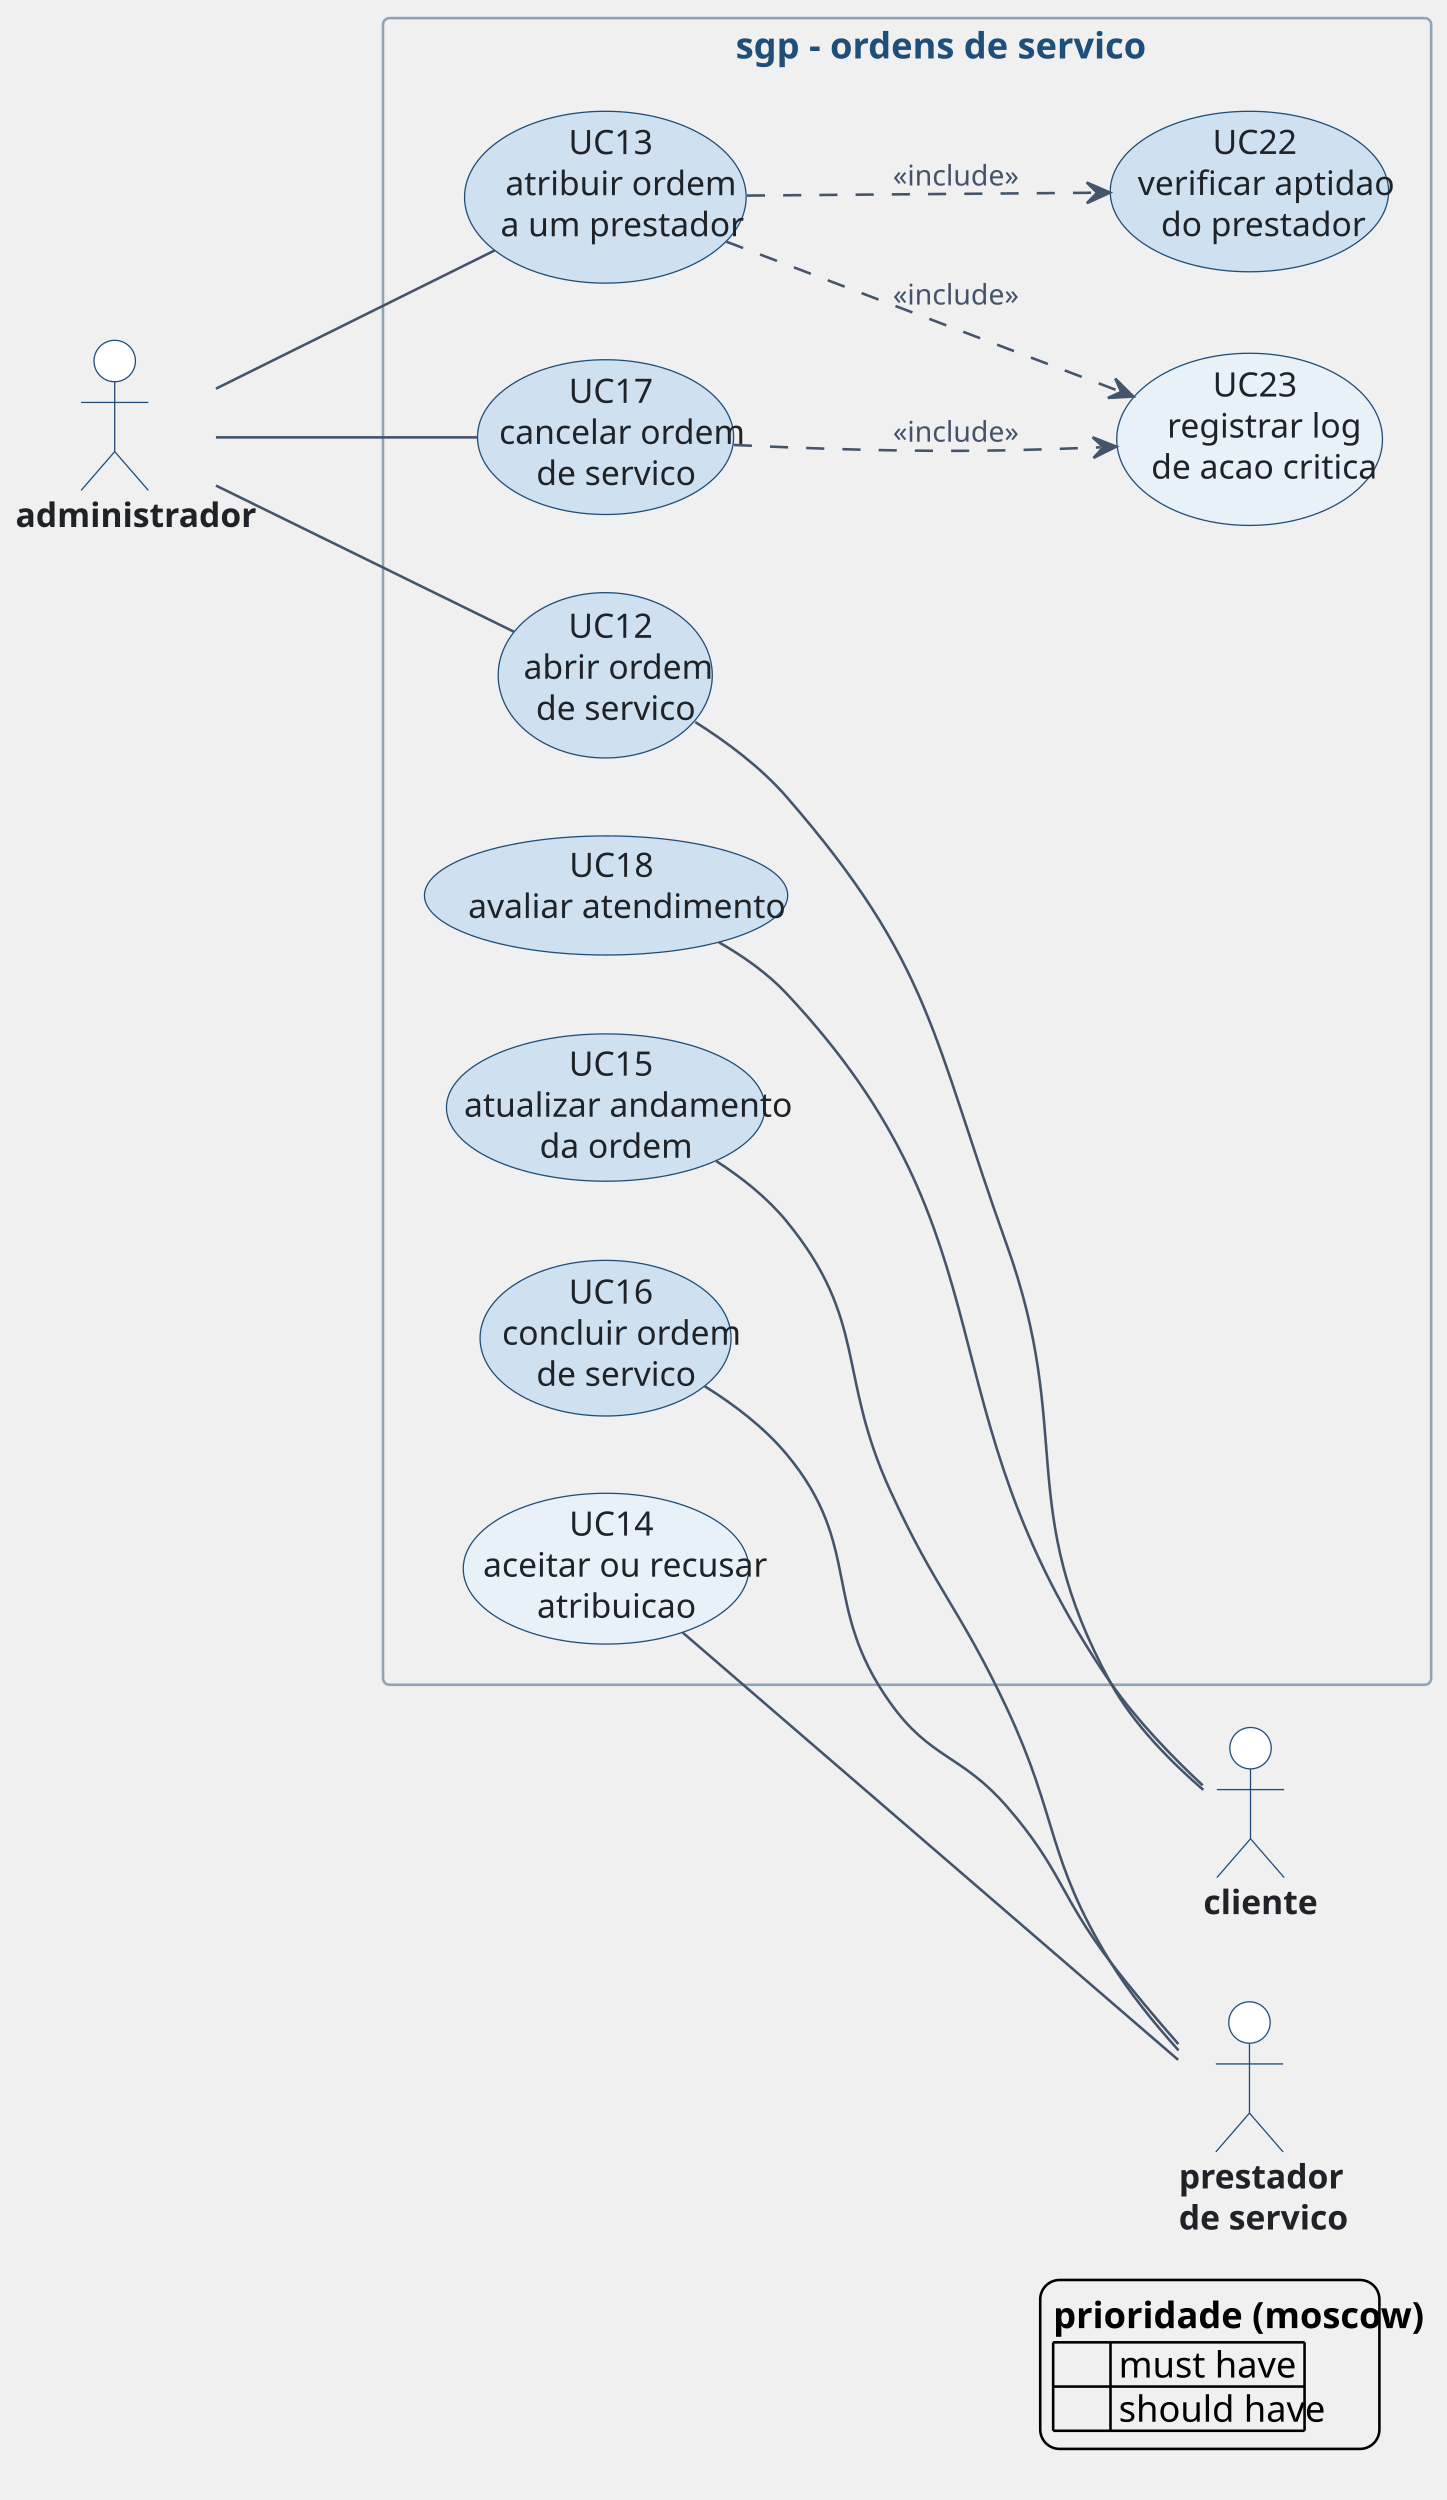
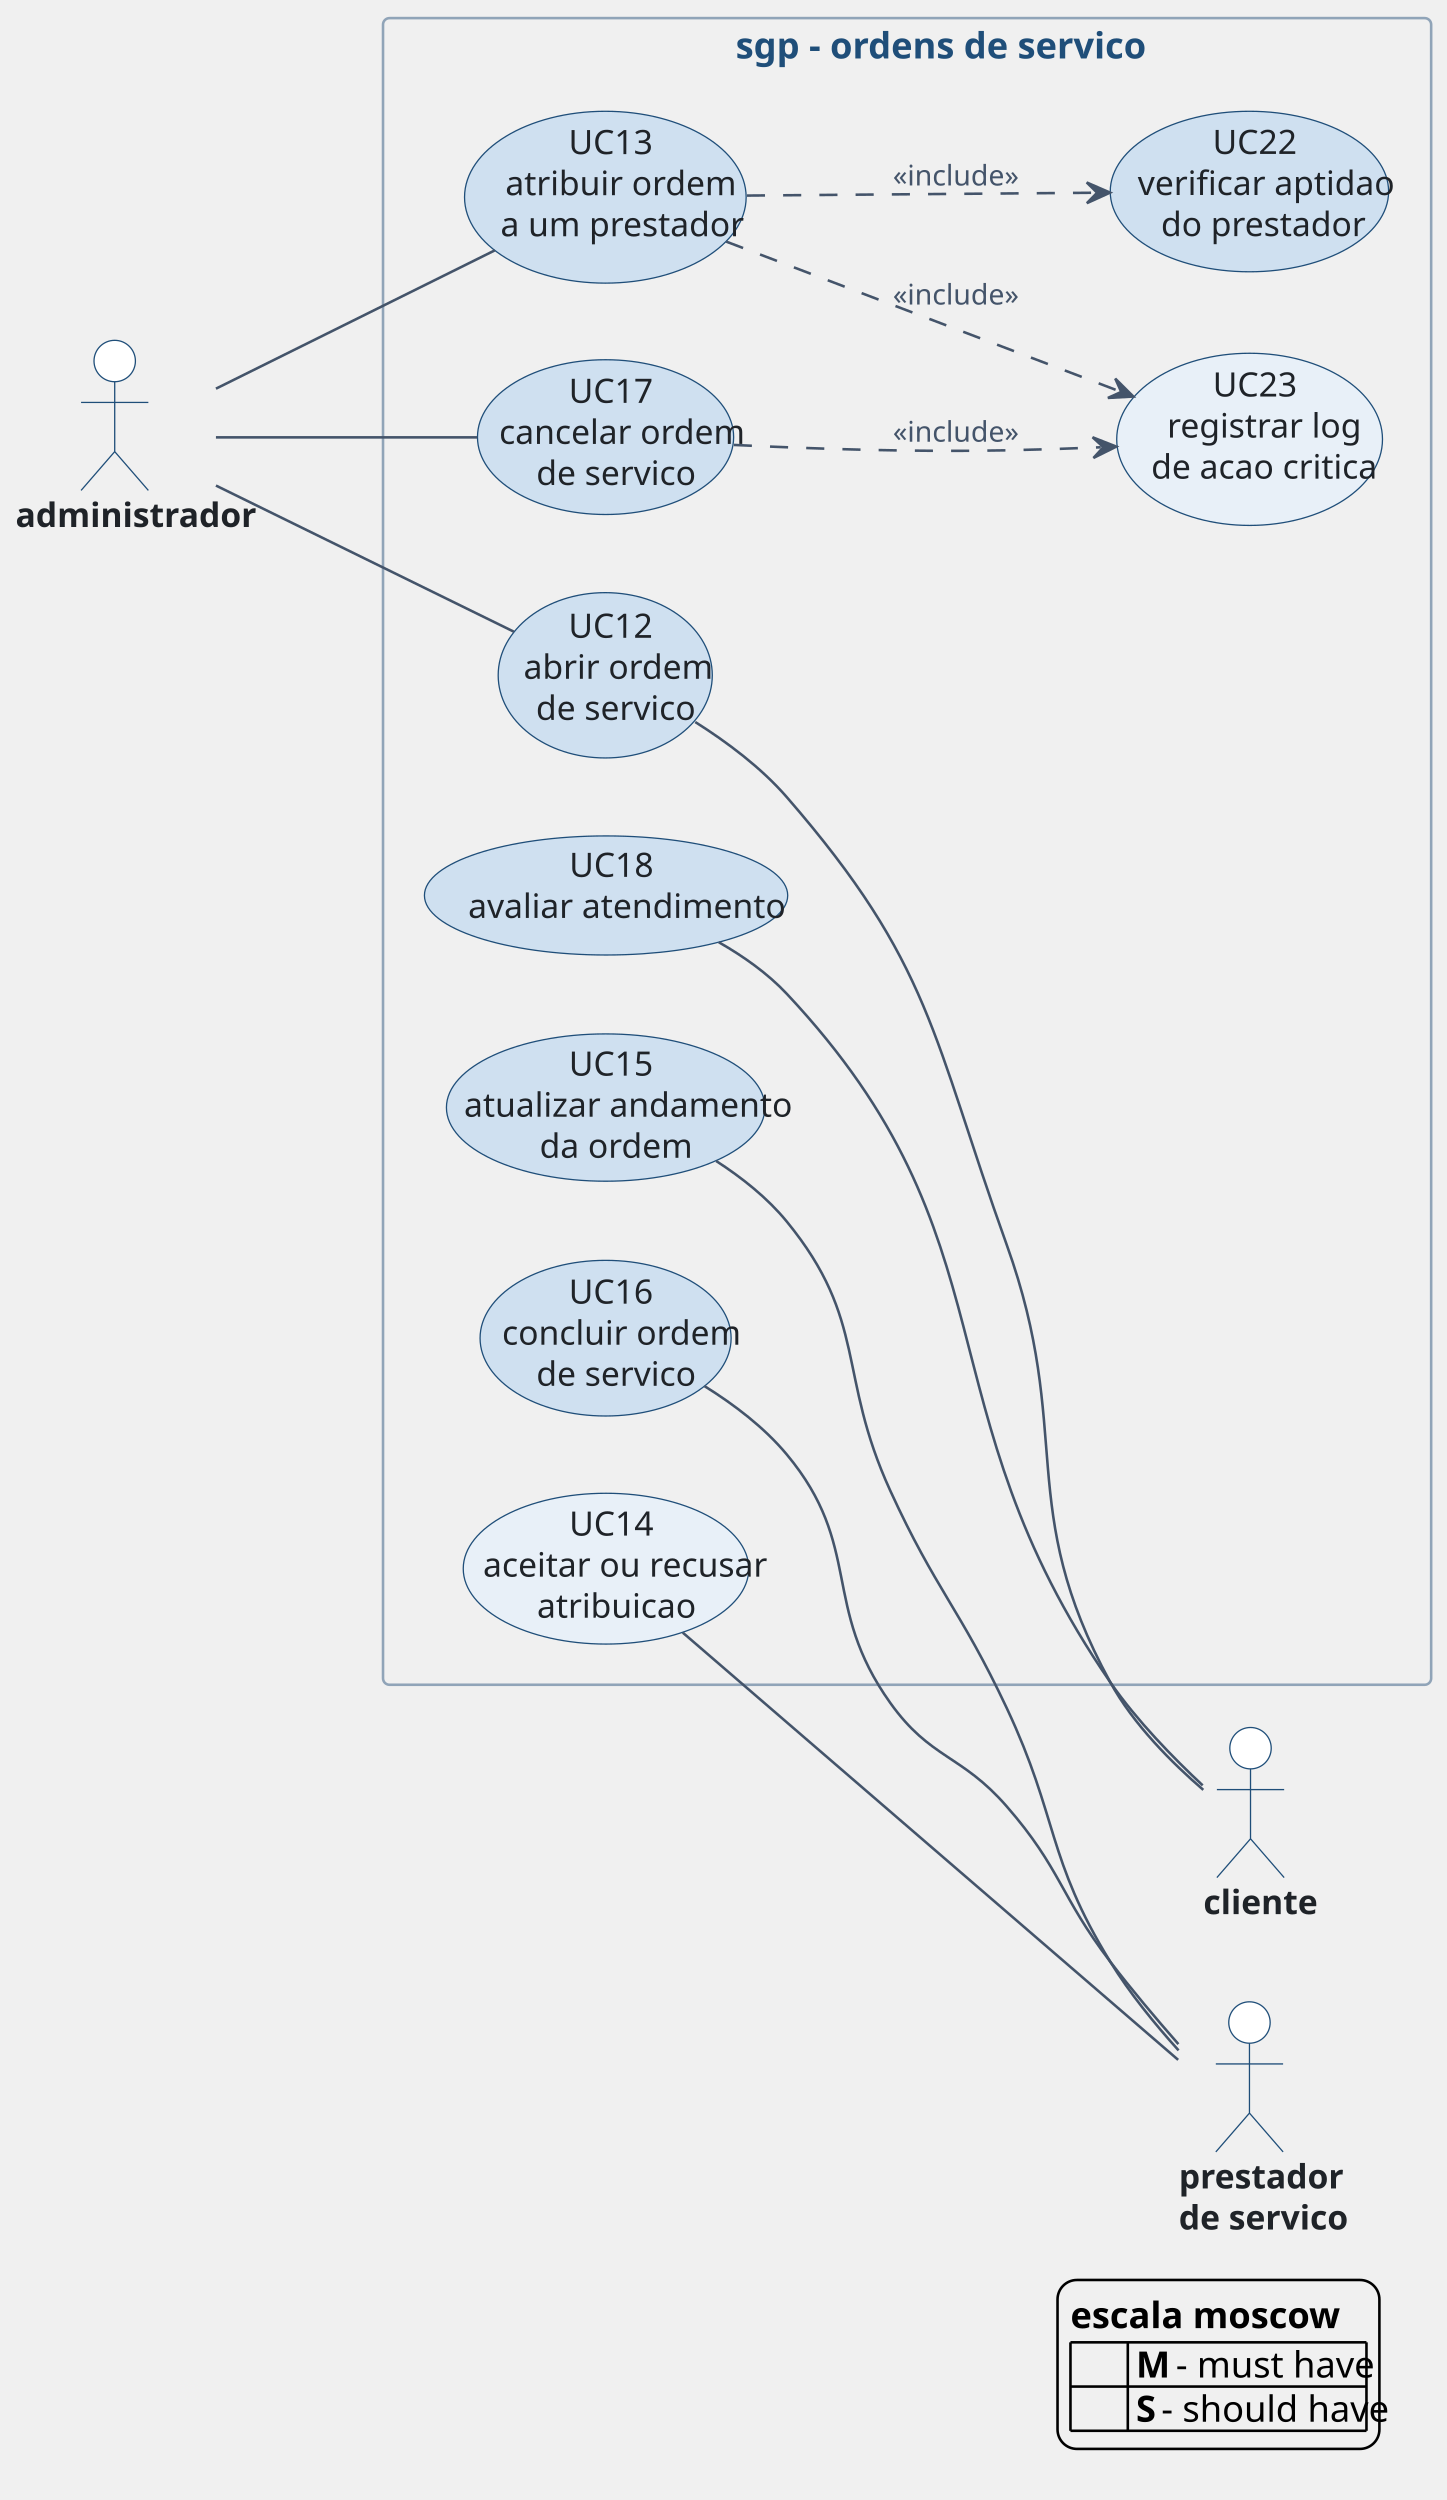
<svg xmlns="http://www.w3.org/2000/svg" contentStyleType="text/css" data-diagram-type="DESCRIPTION" height="966px" preserveAspectRatio="none" style="width:559px;height:966px;background:#FFFFFF;" version="1.1" viewBox="0 0 559 966" width="559px" zoomAndPan="magnify">
  <defs>
-     <filter height="1" id="bj4wyoamhf05v0" width="1" x="0" y="0">
+     <filter height="1" id="bkzwqaot114yi0" width="1" x="0" y="0">
      <feFlood flood-color="#CFE0F0" result="flood" />
      <feComposite in="SourceGraphic" in2="flood" operator="over" />
    </filter>
-     <filter height="1" id="bj4wyoamhf05v1" width="1" x="0" y="0">
+     <filter height="1" id="bkzwqaot114yi1" width="1" x="0" y="0">
      <feFlood flood-color="#E8F0F8" result="flood" />
      <feComposite in="SourceGraphic" in2="flood" operator="over" />
    </filter>
  </defs>
  <g>
    <g class="cluster" data-qualified-name="sgp - ordens de servico" data-source-line="9" id="ent0005">
      <rect fill="none" height="644" rx="2.5" ry="2.5" style="stroke:#90A4B8;stroke-width:1;" width="405" x="148" y="7" />
      <text fill="#1F4E79" font-family="Calibri" font-size="14" font-weight="bold" lengthAdjust="spacing" textLength="132.46" x="284.27" y="22.59">sgp - ordens de servico</text>
    </g>
    <g class="entity" data-qualified-name="sgp - ordens de servico.UC12" data-source-line="10" id="ent0006">
      <ellipse cx="233.864" cy="260.938" fill="#CFE0F0" rx="41.364" ry="31.938" style="stroke:#1F4E79;stroke-width:0.5;" />
      <text fill="#1F2328" font-family="Calibri" font-size="13" lengthAdjust="spacing" textLength="28.45" x="219.639" y="246.432">UC12</text>
      <text fill="#1F2328" font-family="Calibri" font-size="13" lengthAdjust="spacing" textLength="63.115" x="202.307" y="262.301">abrir ordem</text>
      <text fill="#1F2328" font-family="Calibri" font-size="13" lengthAdjust="spacing" textLength="53.53" x="207.099" y="278.17">de servico</text>
    </g>
    <g class="entity" data-qualified-name="sgp - ordens de servico.UC13" data-source-line="11" id="ent0007">
      <ellipse cx="233.905" cy="76.201" fill="#CFE0F0" rx="54.405" ry="33.2" style="stroke:#1F4E79;stroke-width:0.5;" />
      <text fill="#1F2328" font-family="Calibri" font-size="13" lengthAdjust="spacing" textLength="28.45" x="219.68" y="59.548">UC13</text>
      <text fill="#1F2328" font-family="Calibri" font-size="13" lengthAdjust="spacing" textLength="77.283" x="195.264" y="75.418">atribuir ordem</text>
      <text fill="#1F2328" font-family="Calibri" font-size="13" lengthAdjust="spacing" textLength="81.034" x="193.388" y="91.287">a um prestador</text>
    </g>
    <g class="entity" data-qualified-name="sgp - ordens de servico.UC17" data-source-line="12" id="ent0008">
      <ellipse cx="233.99" cy="168.902" fill="#CFE0F0" rx="49.49" ry="29.902" style="stroke:#1F4E79;stroke-width:0.5;" />
      <text fill="#1F2328" font-family="Calibri" font-size="13" lengthAdjust="spacing" textLength="28.45" x="219.764" y="155.659">UC17</text>
      <text fill="#1F2328" font-family="Calibri" font-size="13" lengthAdjust="spacing" textLength="82.272" x="192.854" y="171.529">cancelar ordem</text>
      <text fill="#1F2328" font-family="Calibri" font-size="13" lengthAdjust="spacing" textLength="53.53" x="207.225" y="187.398">de servico</text>
    </g>
    <g class="entity" data-qualified-name="sgp - ordens de servico.UC22" data-source-line="13" id="ent0009">
      <ellipse cx="482.779" cy="74.009" fill="#CFE0F0" rx="53.779" ry="31.009" style="stroke:#1F4E79;stroke-width:0.5;" />
      <text fill="#1F2328" font-family="Calibri" font-size="13" lengthAdjust="spacing" textLength="28.45" x="468.554" y="59.491">UC22</text>
      <text fill="#1F2328" font-family="Calibri" font-size="13" lengthAdjust="spacing" textLength="86.309" x="439.625" y="75.36">verificar aptidao</text>
      <text fill="#1F2328" font-family="Calibri" font-size="13" lengthAdjust="spacing" textLength="68.339" x="448.61" y="91.229">do prestador</text>
    </g>
    <g class="entity" data-qualified-name="sgp - ordens de servico.UC23" data-source-line="14" id="ent0010">
      <ellipse cx="482.846" cy="169.762" fill="#E8F0F8" rx="51.346" ry="33.262" style="stroke:#1F4E79;stroke-width:0.5;" />
      <text fill="#1F2328" font-family="Calibri" font-size="13" lengthAdjust="spacing" textLength="28.45" x="468.621" y="153.209">UC23</text>
      <text fill="#1F2328" font-family="Calibri" font-size="13" lengthAdjust="spacing" textLength="63.73" x="450.981" y="169.078">registrar log</text>
      <text fill="#1F2328" font-family="Calibri" font-size="13" lengthAdjust="spacing" textLength="76.058" x="444.817" y="184.947">de acao critica</text>
    </g>
    <g class="entity" data-qualified-name="sgp - ordens de servico.UC14" data-source-line="15" id="ent0011">
      <ellipse cx="234.164" cy="606.135" fill="#E8F0F8" rx="55.164" ry="29.134" style="stroke:#1F4E79;stroke-width:0.5;" />
      <text fill="#1F2328" font-family="Calibri" font-size="13" lengthAdjust="spacing" textLength="28.45" x="219.939" y="593.36">UC14</text>
      <text fill="#1F2328" font-family="Calibri" font-size="13" lengthAdjust="spacing" textLength="95.024" x="186.652" y="609.229">aceitar ou recusar</text>
      <text fill="#1F2328" font-family="Calibri" font-size="13" lengthAdjust="spacing" textLength="53.32" x="207.504" y="625.098">atribuicao</text>
    </g>
    <g class="entity" data-qualified-name="sgp - ordens de servico.UC15" data-source-line="16" id="ent0012">
      <ellipse cx="234.032" cy="427.961" fill="#CFE0F0" rx="61.532" ry="28.46" style="stroke:#1F4E79;stroke-width:0.5;" />
      <text fill="#1F2328" font-family="Calibri" font-size="13" lengthAdjust="spacing" textLength="28.45" x="219.807" y="415.632">UC15</text>
      <text fill="#1F2328" font-family="Calibri" font-size="13" lengthAdjust="spacing" textLength="109.446" x="179.309" y="431.502">atualizar andamento</text>
      <text fill="#1F2328" font-family="Calibri" font-size="13" lengthAdjust="spacing" textLength="51.067" x="208.499" y="447.371">da ordem</text>
    </g>
    <g class="entity" data-qualified-name="sgp - ordens de servico.UC16" data-source-line="17" id="ent0013">
      <ellipse cx="234.002" cy="517.072" fill="#CFE0F0" rx="48.502" ry="30.072" style="stroke:#1F4E79;stroke-width:0.5;" />
      <text fill="#1F2328" font-family="Calibri" font-size="13" lengthAdjust="spacing" textLength="28.45" x="219.777" y="503.726">UC16</text>
      <text fill="#1F2328" font-family="Calibri" font-size="13" lengthAdjust="spacing" textLength="80.019" x="193.993" y="519.595">concluir ordem</text>
      <text fill="#1F2328" font-family="Calibri" font-size="13" lengthAdjust="spacing" textLength="53.53" x="207.237" y="535.464">de servico</text>
    </g>
    <g class="entity" data-qualified-name="sgp - ordens de servico.UC18" data-source-line="18" id="ent0014">
      <ellipse cx="234.185" cy="346.007" fill="#CFE0F0" rx="70.185" ry="23.007" style="stroke:#1F4E79;stroke-width:0.5;" />
      <text fill="#1F2328" font-family="Calibri" font-size="13" lengthAdjust="spacing" textLength="28.45" x="219.959" y="338.823">UC18</text>
      <text fill="#1F2328" font-family="Calibri" font-size="13" lengthAdjust="spacing" textLength="106.577" x="180.896" y="354.692">avaliar atendimento</text>
    </g>
    <g class="entity" data-qualified-name="ADM" data-source-line="5" id="ent0002">
      <ellipse cx="44.324" cy="139.5" fill="#FFFFFF" rx="8" ry="8" style="stroke:#1F4E79;stroke-width:0.5;" />
      <path d="M44.324,147.5 L44.324,174.5 M31.324,155.5 L57.324,155.5 M44.324,174.5 L31.324,189.5 M44.324,174.5 L57.324,189.5" fill="none" style="stroke:#1F4E79;stroke-width:0.5;" />
      <text fill="#1F2328" font-family="Calibri" font-size="13" font-weight="bold" lengthAdjust="spacing" textLength="76.648" x="6" y="203.619">administrador</text>
    </g>
    <g class="entity" data-qualified-name="PRE" data-source-line="6" id="ent0003">
      <ellipse cx="482.792" cy="781.5" fill="#FFFFFF" rx="8" ry="8" style="stroke:#1F4E79;stroke-width:0.5;" />
      <path d="M482.792,789.5 L482.792,816.5 M469.792,797.5 L495.792,797.5 M482.792,816.5 L469.792,831.5 M482.792,816.5 L495.792,831.5" fill="none" style="stroke:#1F4E79;stroke-width:0.5;" />
      <text fill="#1F2328" font-family="Calibri" font-size="13" font-weight="bold" lengthAdjust="spacing" textLength="52.838" x="455.5" y="845.619">prestador</text>
      <text fill="#1F2328" font-family="Calibri" font-size="13" font-weight="bold" lengthAdjust="spacing" textLength="54.584" x="455.5" y="861.488">de servico</text>
    </g>
    <g class="entity" data-qualified-name="CLI" data-source-line="7" id="ent0004">
      <ellipse cx="483.199" cy="675.5" fill="#FFFFFF" rx="8" ry="8" style="stroke:#1F4E79;stroke-width:0.5;" />
      <path d="M483.199,683.5 L483.199,710.5 M470.199,691.5 L496.199,691.5 M483.199,710.5 L470.199,725.5 M483.199,710.5 L496.199,725.5" fill="none" style="stroke:#1F4E79;stroke-width:0.5;" />
      <text fill="#1F2328" font-family="Calibri" font-size="13" font-weight="bold" lengthAdjust="spacing" textLength="36.398" x="465" y="739.619">cliente</text>
    </g>
    <g class="link" data-entity-1="ent0002" data-entity-2="ent0007" data-link-type="association" data-source-line="21" id="lnk15">
      <path d="M83.44,150.18 C114.69,134.68 158.94,112.73 191.2,96.73" fill="none" id="ADM-UC13" style="stroke:#44546A;stroke-width:1;" />
    </g>
    <g class="link" data-entity-1="ent0002" data-entity-2="ent0008" data-link-type="association" data-source-line="22" id="lnk16">
      <path d="M83.44,169 C112.55,169 152.94,169 184.41,169" fill="none" id="ADM-UC17" style="stroke:#44546A;stroke-width:1;" />
    </g>
    <g class="link" data-entity-1="ent0002" data-entity-2="ent0006" data-link-type="association" data-source-line="23" id="lnk17">
      <path d="M83.44,187.62 C117.15,204.16 165.99,228.12 198.59,244.11" fill="none" id="ADM-UC12" style="stroke:#44546A;stroke-width:1;" />
    </g>
    <g class="link" data-entity-1="ent0011" data-entity-2="ent0003" data-link-type="association" data-source-line="25" id="lnk18">
      <path d="M263.82,630.85 C312.05,672.44 408.43,755.55 455.24,795.93" fill="none" id="UC14-PRE" style="stroke:#44546A;stroke-width:1;" />
    </g>
    <g class="link" data-entity-1="ent0012" data-entity-2="ent0003" data-link-type="association" data-source-line="26" id="lnk19">
      <path d="M276.72,448.61 C286.66,455.03 296.54,462.87 304,472 C335.34,510.35 323.38,530.97 344,576 C361.64,614.51 370.97,621.68 389,660 C409.02,702.57 404.35,717.93 429,758 C436.42,770.07 446.24,782.11 455.4,792.27" fill="none" id="UC15-PRE" style="stroke:#44546A;stroke-width:1;" />
    </g>
    <g class="link" data-entity-1="ent0013" data-entity-2="ent0003" data-link-type="association" data-source-line="27" id="lnk20">
      <path d="M272.24,535.61 C283.57,542.66 295.31,551.55 304,562 C333.56,597.54 317.16,620.37 344,658 C359.54,679.79 371.43,677.81 389,698 C410.04,722.18 409.56,732.52 429,758 C437.17,768.71 446.66,779.96 455.34,789.85" fill="none" id="UC16-PRE" style="stroke:#44546A;stroke-width:1;" />
    </g>
    <g class="link" data-entity-1="ent0006" data-entity-2="ent0004" data-link-type="association" data-source-line="28" id="lnk21">
      <path d="M268.64,278.99 C280.88,286.72 294.12,296.62 304,308 C360.15,372.7 360.06,400.37 389,481 C415.07,553.65 392.02,582.25 429,650 C437.96,666.41 453.13,681.43 464.95,691.61" fill="none" id="UC12-CLI" style="stroke:#44546A;stroke-width:1;" />
    </g>
    <g class="link" data-entity-1="ent0014" data-entity-2="ent0004" data-link-type="association" data-source-line="29" id="lnk22">
      <path d="M277.74,364.08 C287.21,369.48 296.61,376.12 304,384 C393.36,479.28 354.91,542.42 429,650 C439.23,664.85 453.55,679.45 464.72,689.87" fill="none" id="UC18-CLI" style="stroke:#44546A;stroke-width:1;" />
    </g>
    <g class="link" data-entity-1="ent0007" data-entity-2="ent0009" data-link-type="dependency" data-source-line="31" id="lnk23">
      <path d="M288.6,75.57 C330.17,75.23 381.5,74.819 422.93,74.479" fill="none" id="UC13-to-UC22" style="stroke:#44546A;stroke-width:1;stroke-dasharray:7,7;" />
      <polygon fill="#44546A" points="428.93,74.43,419.897,70.504,423.93,74.471,419.963,78.504,428.93,74.43" style="stroke:#44546A;stroke-width:1;" />
      <text fill="#44546A" font-family="Calibri" font-size="11" lengthAdjust="spacing" textLength="43.78" x="345" y="71.678">«include»</text>
    </g>
    <g class="link" data-entity-1="ent0007" data-entity-2="ent0010" data-link-type="dependency" data-source-line="32" id="lnk24">
      <path d="M280.59,93.35 C325.48,110.43 387.962,134.206 432.312,151.086" fill="none" id="UC13-to-UC23" style="stroke:#44546A;stroke-width:1;stroke-dasharray:7,7;" />
      <polygon fill="#44546A" points="437.92,153.22,430.932,146.28,433.247,151.441,428.086,153.757,437.92,153.22" style="stroke:#44546A;stroke-width:1;" />
      <text fill="#44546A" font-family="Calibri" font-size="11" lengthAdjust="spacing" textLength="43.78" x="345" y="117.678">«include»</text>
    </g>
    <g class="link" data-entity-1="ent0008" data-entity-2="ent0010" data-link-type="dependency" data-source-line="33" id="lnk25">
      <path d="M283.54,171.92 C313.86,173.41 353.7,174.76 389,174 C402.73,173.7 411.606,173.418 425.336,172.828" fill="none" id="UC17-to-UC23" style="stroke:#44546A;stroke-width:1;stroke-dasharray:7,7;" />
      <polygon fill="#44546A" points="431.33,172.57,422.167,168.96,426.335,172.785,422.51,176.953,431.33,172.57" style="stroke:#44546A;stroke-width:1;" />
      <text fill="#44546A" font-family="Calibri" font-size="11" lengthAdjust="spacing" textLength="43.78" x="345" y="170.678">«include»</text>
    </g>
    <g class="legend" data-source-line="35">
-       <rect fill="none" height="65.269" rx="7.5" ry="7.5" style="stroke:#000000;stroke-width:1;" width="131.058" x="401.942" y="880.988" />
-       <text fill="#000000" font-family="Calibri" font-size="14" font-weight="bold" lengthAdjust="spacing" textLength="121.058" x="406.942" y="899.578">prioridade (moscow)</text>
-       <text fill="#000000" filter="url(#bj4wyoamhf05v0)" font-family="Calibri" font-size="14" lengthAdjust="spacing" textLength="22.155" x="406.942" y="918.668">       </text>
-       <text fill="#000000" font-family="Calibri" font-size="14" lengthAdjust="spacing" textLength="59.22" x="432.263" y="918.668">must have</text>
-       <text fill="#000000" filter="url(#bj4wyoamhf05v1)" font-family="Calibri" font-size="14" lengthAdjust="spacing" textLength="22.155" x="406.942" y="935.758">       </text>
-       <text fill="#000000" font-family="Calibri" font-size="14" lengthAdjust="spacing" textLength="68.653" x="432.263" y="935.758">should have</text>
-       <line style="stroke:#000000;stroke-width:1;" x1="406.942" x2="504.081" y1="905.078" y2="905.078" />
-       <line style="stroke:#000000;stroke-width:1;" x1="406.942" x2="504.081" y1="922.168" y2="922.168" />
-       <line style="stroke:#000000;stroke-width:1;" x1="406.942" x2="504.081" y1="939.258" y2="939.258" />
-       <line style="stroke:#000000;stroke-width:1;" x1="406.942" x2="406.942" y1="905.078" y2="939.258" />
-       <line style="stroke:#000000;stroke-width:1;" x1="429.098" x2="429.098" y1="905.078" y2="939.258" />
-       <line style="stroke:#000000;stroke-width:1;" x1="504.081" x2="504.081" y1="905.078" y2="939.258" />
+       <rect fill="none" height="65.269" rx="7.5" ry="7.5" style="stroke:#000000;stroke-width:1;" width="124.372" x="408.628" y="880.988" />
+       <text fill="#000000" font-family="Calibri" font-size="14" font-weight="bold" lengthAdjust="spacing" textLength="87.233" x="413.628" y="899.578">escala moscow</text>
+       <text fill="#000000" filter="url(#bkzwqaot114yi0)" font-family="Calibri" font-size="14" lengthAdjust="spacing" textLength="22.155" x="413.628" y="918.668">       </text>
+       <text fill="#000000" font-family="Calibri" font-size="14" lengthAdjust="spacing" textLength="3.165" x="435.783" y="918.668"> </text>
+       <text fill="#000000" font-family="Calibri" font-size="14" font-weight="bold" lengthAdjust="spacing" textLength="12.236" x="438.948" y="918.668">M</text>
+       <text fill="#000000" font-family="Calibri" font-size="14" lengthAdjust="spacing" textLength="66.671" x="454.35" y="918.668">- must have</text>
+       <text fill="#000000" filter="url(#bkzwqaot114yi1)" font-family="Calibri" font-size="14" lengthAdjust="spacing" textLength="22.155" x="413.628" y="935.758">       </text>
+       <text fill="#000000" font-family="Calibri" font-size="14" lengthAdjust="spacing" textLength="3.165" x="435.783" y="935.758"> </text>
+       <text fill="#000000" font-family="Calibri" font-size="14" font-weight="bold" lengthAdjust="spacing" textLength="6.617" x="438.948" y="935.758">S</text>
+       <text fill="#000000" font-family="Calibri" font-size="14" lengthAdjust="spacing" textLength="76.105" x="448.731" y="935.758">- should have</text>
+       <line style="stroke:#000000;stroke-width:1;" x1="413.628" x2="528" y1="905.078" y2="905.078" />
+       <line style="stroke:#000000;stroke-width:1;" x1="413.628" x2="528" y1="922.168" y2="922.168" />
+       <line style="stroke:#000000;stroke-width:1;" x1="413.628" x2="528" y1="939.258" y2="939.258" />
+       <line style="stroke:#000000;stroke-width:1;" x1="413.628" x2="413.628" y1="905.078" y2="939.258" />
+       <line style="stroke:#000000;stroke-width:1;" x1="435.783" x2="435.783" y1="905.078" y2="939.258" />
+       <line style="stroke:#000000;stroke-width:1;" x1="528" x2="528" y1="905.078" y2="939.258" />
    </g>
  </g>
</svg>
